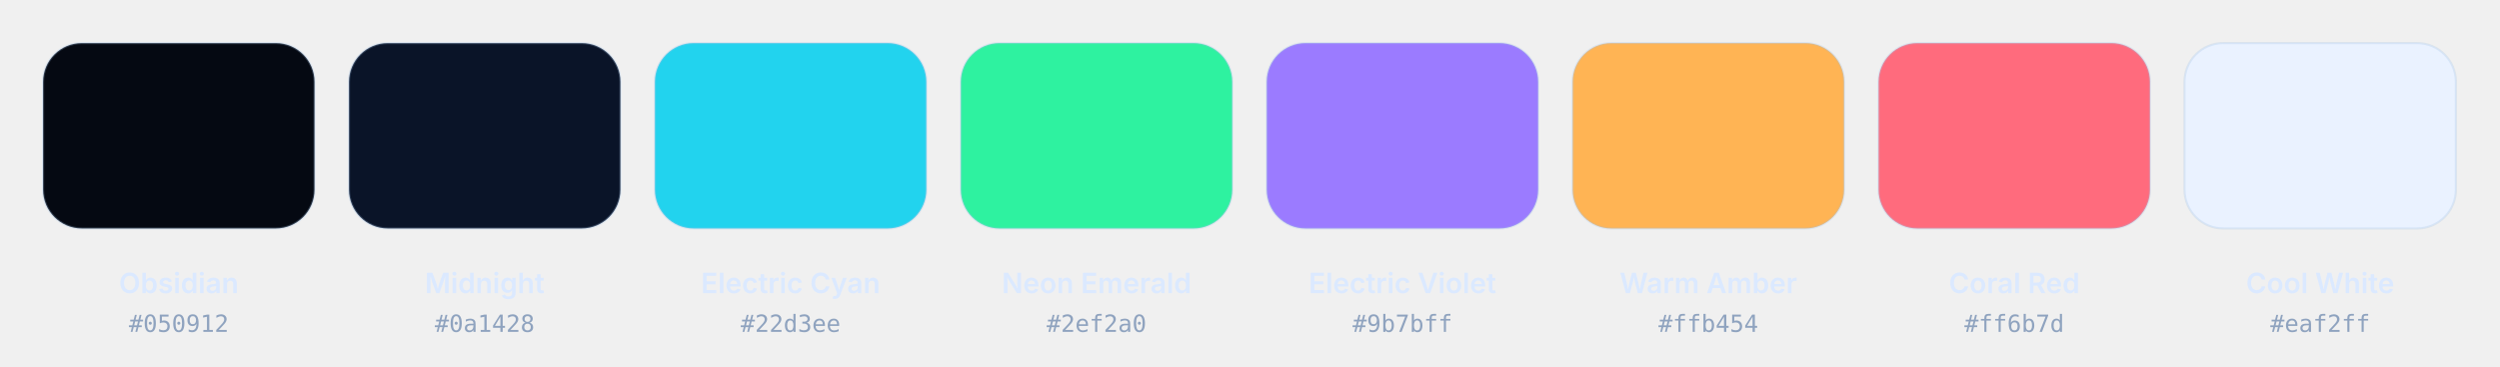
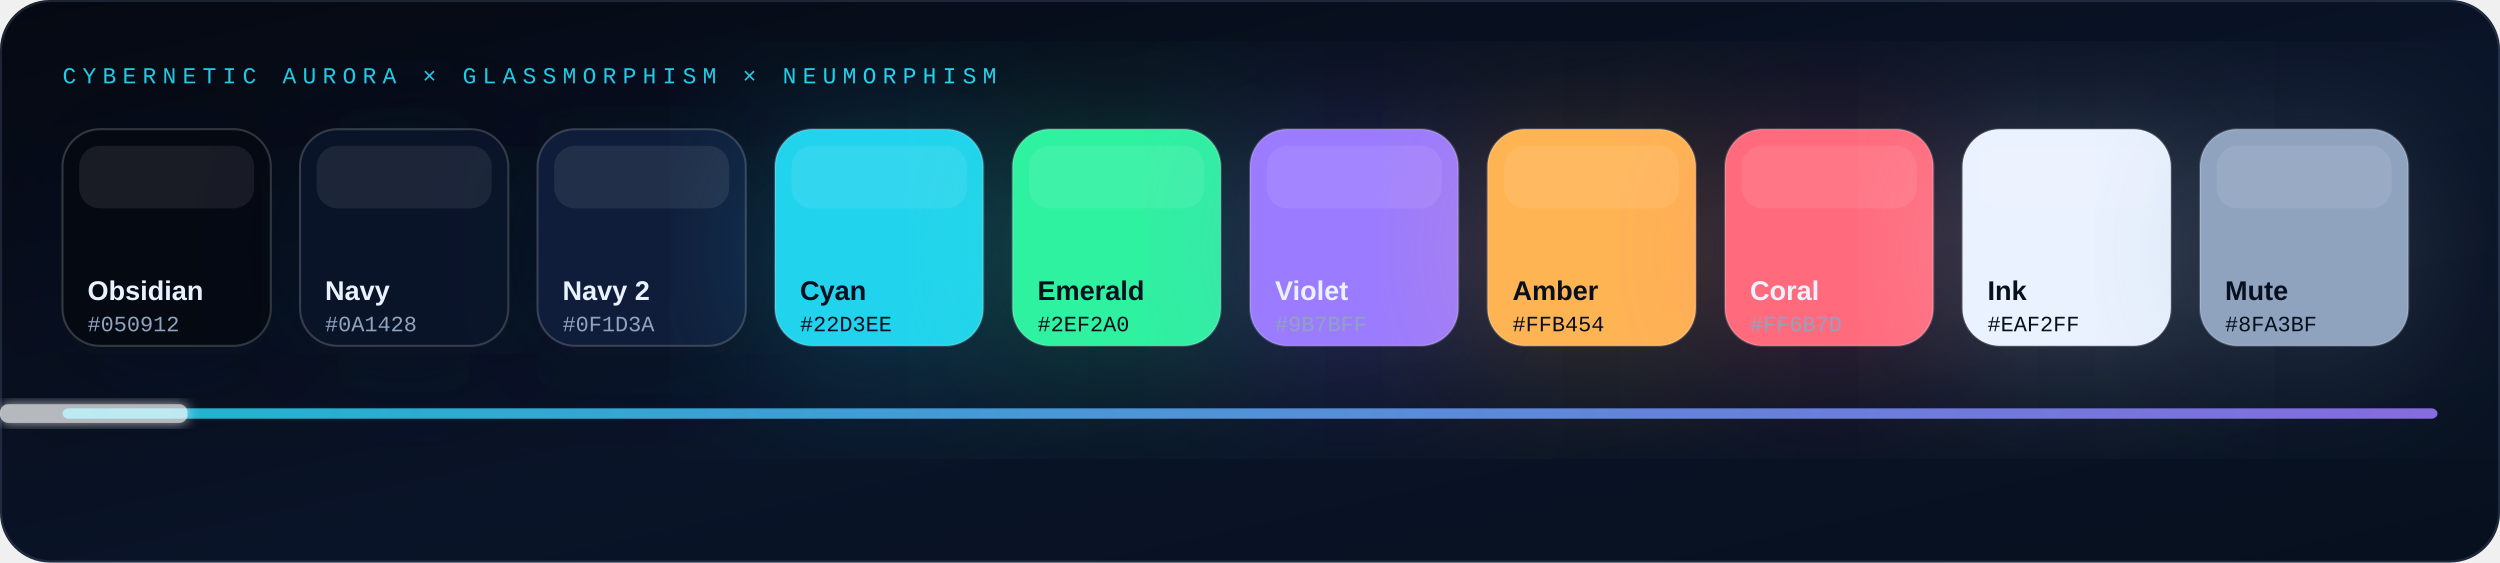
- <svg xmlns="http://www.w3.org/2000/svg" viewBox="0 0 1160 170" width="1160" height="170" role="img" aria-label="FootLens colour palette">
-   <g>
-     <rect x="20" y="20" width="126" height="86" rx="18" fill="#050912" stroke="#9bbee6" stroke-opacity=".25">
-       <animate attributeName="y" values="20;14;20" dur="3.0s" repeatCount="indefinite" />
-     </rect>
-     <text x="83" y="136" text-anchor="middle" font-family="Segoe UI, Inter, Helvetica, Arial, sans-serif" font-size="13" font-weight="600" fill="#dbe9ff">Obsidian</text>
-     <text x="83" y="154" text-anchor="middle" font-family="SFMono-Regular, Consolas, Menlo, monospace" font-size="11" fill="#8fa3bf">#050912</text>
+ <svg xmlns="http://www.w3.org/2000/svg" width="1200" height="270" viewBox="0 0 1200 270" role="img" aria-label="FootLens visual design palette and typography">
+   <defs>
+     <linearGradient id="glass" x1="0" y1="0" x2="1" y2="1">
+       <stop offset="0" stop-color="#1e325c" stop-opacity=".78" />
+       <stop offset="1" stop-color="#091224" stop-opacity=".92" />
+     </linearGradient>
+     <linearGradient id="bgd" x1="0" y1="0" x2="1" y2="1">
+       <stop offset="0" stop-color="#050912" />
+       <stop offset=".55" stop-color="#0a1428" />
+       <stop offset="1" stop-color="#06101e" />
+     </linearGradient>
+     <linearGradient id="acc" x1="0" x2="1">
+       <stop offset="0" stop-color="#22d3ee" />
+       <stop offset="1" stop-color="#9b7bff" />
+     </linearGradient>
+     <filter id="glow" x="-30%" y="-30%" width="160%" height="160%">
+       <feGaussianBlur stdDeviation="3" result="b" />
+       <feMerge>
+         <feMergeNode in="b" />
+         <feMergeNode in="SourceGraphic" />
+       </feMerge>
+     </filter>
+     <filter id="blur" x="-50%" y="-50%" width="200%" height="200%">
+       <feGaussianBlur stdDeviation="40" />
+     </filter>
+   </defs>
+   <style>
+ text{font-family:'Segoe UI','Helvetica Neue',Arial,sans-serif}
+ .m{font-family:ui-monospace,SFMono-Regular,Menlo,Consolas,'Liberation Mono',monospace}
+ @keyframes rise{from{opacity:0;transform:translateY(22px)}to{opacity:1;transform:translateY(0)}}
+ @keyframes float{0%,100%{transform:translateY(0)}50%{transform:translateY(-7px)}}
+ @keyframes spin{to{transform:rotate(360deg)}}
+ @keyframes flow{to{stroke-dashoffset:-48}}
+ @keyframes growx{from{transform:scaleX(0)}to{transform:scaleX(1)}}
+ @keyframes bars{0%,100%{transform:scaleY(.25)}50%{transform:scaleY(1)}}
+ @keyframes scan{from{stroke-dashoffset:1000}to{stroke-dashoffset:0}}
+ .rise{opacity:0;animation:rise .9s cubic-bezier(.2,.7,.2,1) forwards}
+ .float{animation:float 5s ease-in-out infinite}
+ .spin{transform-box:fill-box;transform-origin:center;animation:spin 16s linear infinite}
+ .flow{stroke-dasharray:5 7;animation:flow 2.2s linear infinite}
+ .gx{transform-box:fill-box;transform-origin:left center;animation:growx 1.4s cubic-bezier(.2,.7,.2,1) both}
+ .bar{transform-box:fill-box;transform-origin:center bottom;animation:bars 2.6s ease-in-out infinite}
+ .scan{stroke-dasharray:180 820;animation:scan 3.4s linear infinite}
+ @media (prefers-reduced-motion:reduce){*{animation:none!important}.rise{opacity:1!important}}
+ </style>
+   <rect width="1200" height="270" rx="24" fill="url(#bgd)" />
+   <rect x=".5" y=".5" width="1199" height="269" rx="24" fill="none" stroke="#96b4dc" stroke-opacity=".16" />
+   <text class="m" x="30" y="40" font-size="11" letter-spacing="3" fill="#22d3ee">CYBERNETIC AURORA  ×  GLASSMORPHISM  ×  NEUMORPHISM</text>
+   <g transform="translate(30 62)">
+     <g class="float" style="animation-delay:-0.00s;animation-duration:4.5s">
+       <rect y="8" width="100" height="100" rx="18" fill="#050912" filter="url(#blur)" opacity=".28">
+         <animate attributeName="opacity" values=".15;.4;.15" dur="3.5s" begin="0.0s" repeatCount="indefinite" />
+       </rect>
+       <rect width="100" height="104" rx="18" fill="#050912" stroke="#ffffff" stroke-opacity=".18" />
+       <rect x="8" y="8" width="84" height="30" rx="10" fill="#fff" fill-opacity=".08" />
+       <text x="12" y="82" font-size="13" font-weight="700" fill="#eaf2ff">Obsidian</text>
+       <text class="m" x="12" y="97" font-size="10.5" fill="#8fa3bf">#050912</text>
+     </g>
  </g>
-   <g>
-     <rect x="162" y="20" width="126" height="86" rx="18" fill="#0a1428" stroke="#9bbee6" stroke-opacity=".25">
-       <animate attributeName="y" values="20;14;20" dur="3.3s" repeatCount="indefinite" />
-     </rect>
-     <text x="225" y="136" text-anchor="middle" font-family="Segoe UI, Inter, Helvetica, Arial, sans-serif" font-size="13" font-weight="600" fill="#dbe9ff">Midnight</text>
-     <text x="225" y="154" text-anchor="middle" font-family="SFMono-Regular, Consolas, Menlo, monospace" font-size="11" fill="#8fa3bf">#0a1428</text>
+   <g transform="translate(144 62)">
+     <g class="float" style="animation-delay:-0.45s;animation-duration:4.5s">
+       <rect y="8" width="100" height="100" rx="18" fill="#0a1428" filter="url(#blur)" opacity=".28">
+         <animate attributeName="opacity" values=".15;.4;.15" dur="3.5s" begin="0.3s" repeatCount="indefinite" />
+       </rect>
+       <rect width="100" height="104" rx="18" fill="#0a1428" stroke="#ffffff" stroke-opacity=".18" />
+       <rect x="8" y="8" width="84" height="30" rx="10" fill="#fff" fill-opacity=".08" />
+       <text x="12" y="82" font-size="13" font-weight="700" fill="#eaf2ff">Navy</text>
+       <text class="m" x="12" y="97" font-size="10.5" fill="#8fa3bf">#0A1428</text>
+     </g>
  </g>
-   <g>
-     <rect x="304" y="20" width="126" height="86" rx="18" fill="#22d3ee" stroke="#9bbee6" stroke-opacity=".25">
-       <animate attributeName="y" values="20;14;20" dur="3.6s" repeatCount="indefinite" />
-     </rect>
-     <text x="367" y="136" text-anchor="middle" font-family="Segoe UI, Inter, Helvetica, Arial, sans-serif" font-size="13" font-weight="600" fill="#dbe9ff">Electric Cyan</text>
-     <text x="367" y="154" text-anchor="middle" font-family="SFMono-Regular, Consolas, Menlo, monospace" font-size="11" fill="#8fa3bf">#22d3ee</text>
+   <g transform="translate(258 62)">
+     <g class="float" style="animation-delay:-0.90s;animation-duration:4.5s">
+       <rect y="8" width="100" height="100" rx="18" fill="#0f1d3a" filter="url(#blur)" opacity=".28">
+         <animate attributeName="opacity" values=".15;.4;.15" dur="3.5s" begin="0.6s" repeatCount="indefinite" />
+       </rect>
+       <rect width="100" height="104" rx="18" fill="#0f1d3a" stroke="#ffffff" stroke-opacity=".18" />
+       <rect x="8" y="8" width="84" height="30" rx="10" fill="#fff" fill-opacity=".08" />
+       <text x="12" y="82" font-size="13" font-weight="700" fill="#eaf2ff">Navy 2</text>
+       <text class="m" x="12" y="97" font-size="10.5" fill="#8fa3bf">#0F1D3A</text>
+     </g>
  </g>
-   <g>
-     <rect x="446" y="20" width="126" height="86" rx="18" fill="#2ef2a0" stroke="#9bbee6" stroke-opacity=".25">
-       <animate attributeName="y" values="20;14;20" dur="3.9s" repeatCount="indefinite" />
-     </rect>
-     <text x="509" y="136" text-anchor="middle" font-family="Segoe UI, Inter, Helvetica, Arial, sans-serif" font-size="13" font-weight="600" fill="#dbe9ff">Neon Emerald</text>
-     <text x="509" y="154" text-anchor="middle" font-family="SFMono-Regular, Consolas, Menlo, monospace" font-size="11" fill="#8fa3bf">#2ef2a0</text>
+   <g transform="translate(372 62)">
+     <g class="float" style="animation-delay:-1.35s;animation-duration:4.5s">
+       <rect y="8" width="100" height="100" rx="18" fill="#22d3ee" filter="url(#blur)" opacity=".28">
+         <animate attributeName="opacity" values=".15;.4;.15" dur="3.5s" begin="0.9s" repeatCount="indefinite" />
+       </rect>
+       <rect width="100" height="104" rx="18" fill="#22d3ee" stroke="#ffffff" stroke-opacity=".18" />
+       <rect x="8" y="8" width="84" height="30" rx="10" fill="#fff" fill-opacity=".08" />
+       <text x="12" y="82" font-size="13" font-weight="700" fill="#06101e">Cyan</text>
+       <text class="m" x="12" y="97" font-size="10.5" fill="#06101e">#22D3EE</text>
+     </g>
  </g>
-   <g>
-     <rect x="588" y="20" width="126" height="86" rx="18" fill="#9b7bff" stroke="#9bbee6" stroke-opacity=".25">
-       <animate attributeName="y" values="20;14;20" dur="4.2s" repeatCount="indefinite" />
-     </rect>
-     <text x="651" y="136" text-anchor="middle" font-family="Segoe UI, Inter, Helvetica, Arial, sans-serif" font-size="13" font-weight="600" fill="#dbe9ff">Electric Violet</text>
-     <text x="651" y="154" text-anchor="middle" font-family="SFMono-Regular, Consolas, Menlo, monospace" font-size="11" fill="#8fa3bf">#9b7bff</text>
+   <g transform="translate(486 62)">
+     <g class="float" style="animation-delay:-1.80s;animation-duration:4.5s">
+       <rect y="8" width="100" height="100" rx="18" fill="#2ef2a0" filter="url(#blur)" opacity=".28">
+         <animate attributeName="opacity" values=".15;.4;.15" dur="3.5s" begin="1.2s" repeatCount="indefinite" />
+       </rect>
+       <rect width="100" height="104" rx="18" fill="#2ef2a0" stroke="#ffffff" stroke-opacity=".18" />
+       <rect x="8" y="8" width="84" height="30" rx="10" fill="#fff" fill-opacity=".08" />
+       <text x="12" y="82" font-size="13" font-weight="700" fill="#06101e">Emerald</text>
+       <text class="m" x="12" y="97" font-size="10.5" fill="#06101e">#2EF2A0</text>
+     </g>
  </g>
-   <g>
-     <rect x="730" y="20" width="126" height="86" rx="18" fill="#ffb454" stroke="#9bbee6" stroke-opacity=".25">
-       <animate attributeName="y" values="20;14;20" dur="4.5s" repeatCount="indefinite" />
-     </rect>
-     <text x="793" y="136" text-anchor="middle" font-family="Segoe UI, Inter, Helvetica, Arial, sans-serif" font-size="13" font-weight="600" fill="#dbe9ff">Warm Amber</text>
-     <text x="793" y="154" text-anchor="middle" font-family="SFMono-Regular, Consolas, Menlo, monospace" font-size="11" fill="#8fa3bf">#ffb454</text>
+   <g transform="translate(600 62)">
+     <g class="float" style="animation-delay:-2.25s;animation-duration:4.5s">
+       <rect y="8" width="100" height="100" rx="18" fill="#9b7bff" filter="url(#blur)" opacity=".28">
+         <animate attributeName="opacity" values=".15;.4;.15" dur="3.5s" begin="1.5s" repeatCount="indefinite" />
+       </rect>
+       <rect width="100" height="104" rx="18" fill="#9b7bff" stroke="#ffffff" stroke-opacity=".18" />
+       <rect x="8" y="8" width="84" height="30" rx="10" fill="#fff" fill-opacity=".08" />
+       <text x="12" y="82" font-size="13" font-weight="700" fill="#eaf2ff">Violet</text>
+       <text class="m" x="12" y="97" font-size="10.5" fill="#8fa3bf">#9B7BFF</text>
+     </g>
  </g>
-   <g>
-     <rect x="872" y="20" width="126" height="86" rx="18" fill="#ff6b7d" stroke="#9bbee6" stroke-opacity=".25">
-       <animate attributeName="y" values="20;14;20" dur="4.8s" repeatCount="indefinite" />
-     </rect>
-     <text x="935" y="136" text-anchor="middle" font-family="Segoe UI, Inter, Helvetica, Arial, sans-serif" font-size="13" font-weight="600" fill="#dbe9ff">Coral Red</text>
-     <text x="935" y="154" text-anchor="middle" font-family="SFMono-Regular, Consolas, Menlo, monospace" font-size="11" fill="#8fa3bf">#ff6b7d</text>
+   <g transform="translate(714 62)">
+     <g class="float" style="animation-delay:-2.70s;animation-duration:4.5s">
+       <rect y="8" width="100" height="100" rx="18" fill="#ffb454" filter="url(#blur)" opacity=".28">
+         <animate attributeName="opacity" values=".15;.4;.15" dur="3.5s" begin="1.8s" repeatCount="indefinite" />
+       </rect>
+       <rect width="100" height="104" rx="18" fill="#ffb454" stroke="#ffffff" stroke-opacity=".18" />
+       <rect x="8" y="8" width="84" height="30" rx="10" fill="#fff" fill-opacity=".08" />
+       <text x="12" y="82" font-size="13" font-weight="700" fill="#06101e">Amber</text>
+       <text class="m" x="12" y="97" font-size="10.5" fill="#06101e">#FFB454</text>
+     </g>
  </g>
-   <g>
-     <rect x="1014" y="20" width="126" height="86" rx="18" fill="#eaf2ff" stroke="#9bbee6" stroke-opacity=".25">
-       <animate attributeName="y" values="20;14;20" dur="5.1s" repeatCount="indefinite" />
-     </rect>
-     <text x="1077" y="136" text-anchor="middle" font-family="Segoe UI, Inter, Helvetica, Arial, sans-serif" font-size="13" font-weight="600" fill="#dbe9ff">Cool White</text>
-     <text x="1077" y="154" text-anchor="middle" font-family="SFMono-Regular, Consolas, Menlo, monospace" font-size="11" fill="#8fa3bf">#eaf2ff</text>
+   <g transform="translate(828 62)">
+     <g class="float" style="animation-delay:-3.15s;animation-duration:4.5s">
+       <rect y="8" width="100" height="100" rx="18" fill="#ff6b7d" filter="url(#blur)" opacity=".28">
+         <animate attributeName="opacity" values=".15;.4;.15" dur="3.5s" begin="2.1s" repeatCount="indefinite" />
+       </rect>
+       <rect width="100" height="104" rx="18" fill="#ff6b7d" stroke="#ffffff" stroke-opacity=".18" />
+       <rect x="8" y="8" width="84" height="30" rx="10" fill="#fff" fill-opacity=".08" />
+       <text x="12" y="82" font-size="13" font-weight="700" fill="#eaf2ff">Coral</text>
+       <text class="m" x="12" y="97" font-size="10.5" fill="#8fa3bf">#FF6B7D</text>
+     </g>
+   </g>
+   <g transform="translate(942 62)">
+     <g class="float" style="animation-delay:-3.60s;animation-duration:4.5s">
+       <rect y="8" width="100" height="100" rx="18" fill="#eaf2ff" filter="url(#blur)" opacity=".28">
+         <animate attributeName="opacity" values=".15;.4;.15" dur="3.5s" begin="2.4s" repeatCount="indefinite" />
+       </rect>
+       <rect width="100" height="104" rx="18" fill="#eaf2ff" stroke="#ffffff" stroke-opacity=".18" />
+       <rect x="8" y="8" width="84" height="30" rx="10" fill="#fff" fill-opacity=".08" />
+       <text x="12" y="82" font-size="13" font-weight="700" fill="#06101e">Ink</text>
+       <text class="m" x="12" y="97" font-size="10.5" fill="#06101e">#EAF2FF</text>
+     </g>
+   </g>
+   <g transform="translate(1056 62)">
+     <g class="float" style="animation-delay:-4.05s;animation-duration:4.5s">
+       <rect y="8" width="100" height="100" rx="18" fill="#8fa3bf" filter="url(#blur)" opacity=".28">
+         <animate attributeName="opacity" values=".15;.4;.15" dur="3.5s" begin="2.7s" repeatCount="indefinite" />
+       </rect>
+       <rect width="100" height="104" rx="18" fill="#8fa3bf" stroke="#ffffff" stroke-opacity=".18" />
+       <rect x="8" y="8" width="84" height="30" rx="10" fill="#fff" fill-opacity=".08" />
+       <text x="12" y="82" font-size="13" font-weight="700" fill="#06101e">Mute</text>
+       <text class="m" x="12" y="97" font-size="10.5" fill="#06101e">#8FA3BF</text>
+     </g>
+   </g>
+   <rect x="30" y="196" width="1140" height="5" rx="3" fill="#0a1428" />
+   <rect x="30" y="196" width="1140" height="5" rx="3" fill="url(#acc)" opacity=".85" />
+   <rect y="194" width="90" height="9" rx="4" fill="#fff" opacity=".7" filter="url(#glow)">
+     <animate attributeName="x" values="30;1080;30" dur="6s" repeatCount="indefinite" />
+   </rect>
+   <g class="rise" style="animation-delay:0.30s">
+     <text x="30" y="238" font-size="24" font-weight="700" fill="#f4f9ff" style="font-family:'Space Grotesk','Segoe UI',Arial,sans-serif">Space Grotesk</text>
+     <text class="m" x="30" y="256" font-size="10" letter-spacing="3" fill="#22d3ee">DISPLAY</text>
+   </g>
+   <g class="rise" style="animation-delay:0.45s">
+     <text x="318" y="238" font-size="24" font-weight="700" fill="#f4f9ff" style="font-family:Manrope,'Segoe UI',Arial,sans-serif">Manrope</text>
+     <text class="m" x="318" y="256" font-size="10" letter-spacing="3" fill="#2ef2a0">INTERFACE</text>
+   </g>
+   <g class="rise" style="animation-delay:0.60s">
+     <text x="606" y="238" font-size="24" font-weight="700" fill="#f4f9ff" style="font-family:'DM Sans','Segoe UI',Arial,sans-serif">DM Sans</text>
+     <text class="m" x="606" y="256" font-size="10" letter-spacing="3" fill="#9b7bff">BODY</text>
+   </g>
+   <g class="rise" style="animation-delay:0.75s">
+     <text x="894" y="238" font-size="24" font-weight="700" fill="#f4f9ff" style="font-family:'DM Mono',ui-monospace,Menlo,Consolas,monospace">DM Mono</text>
+     <text class="m" x="894" y="256" font-size="10" letter-spacing="3" fill="#ffb454">DATA</text>
  </g>
</svg>
